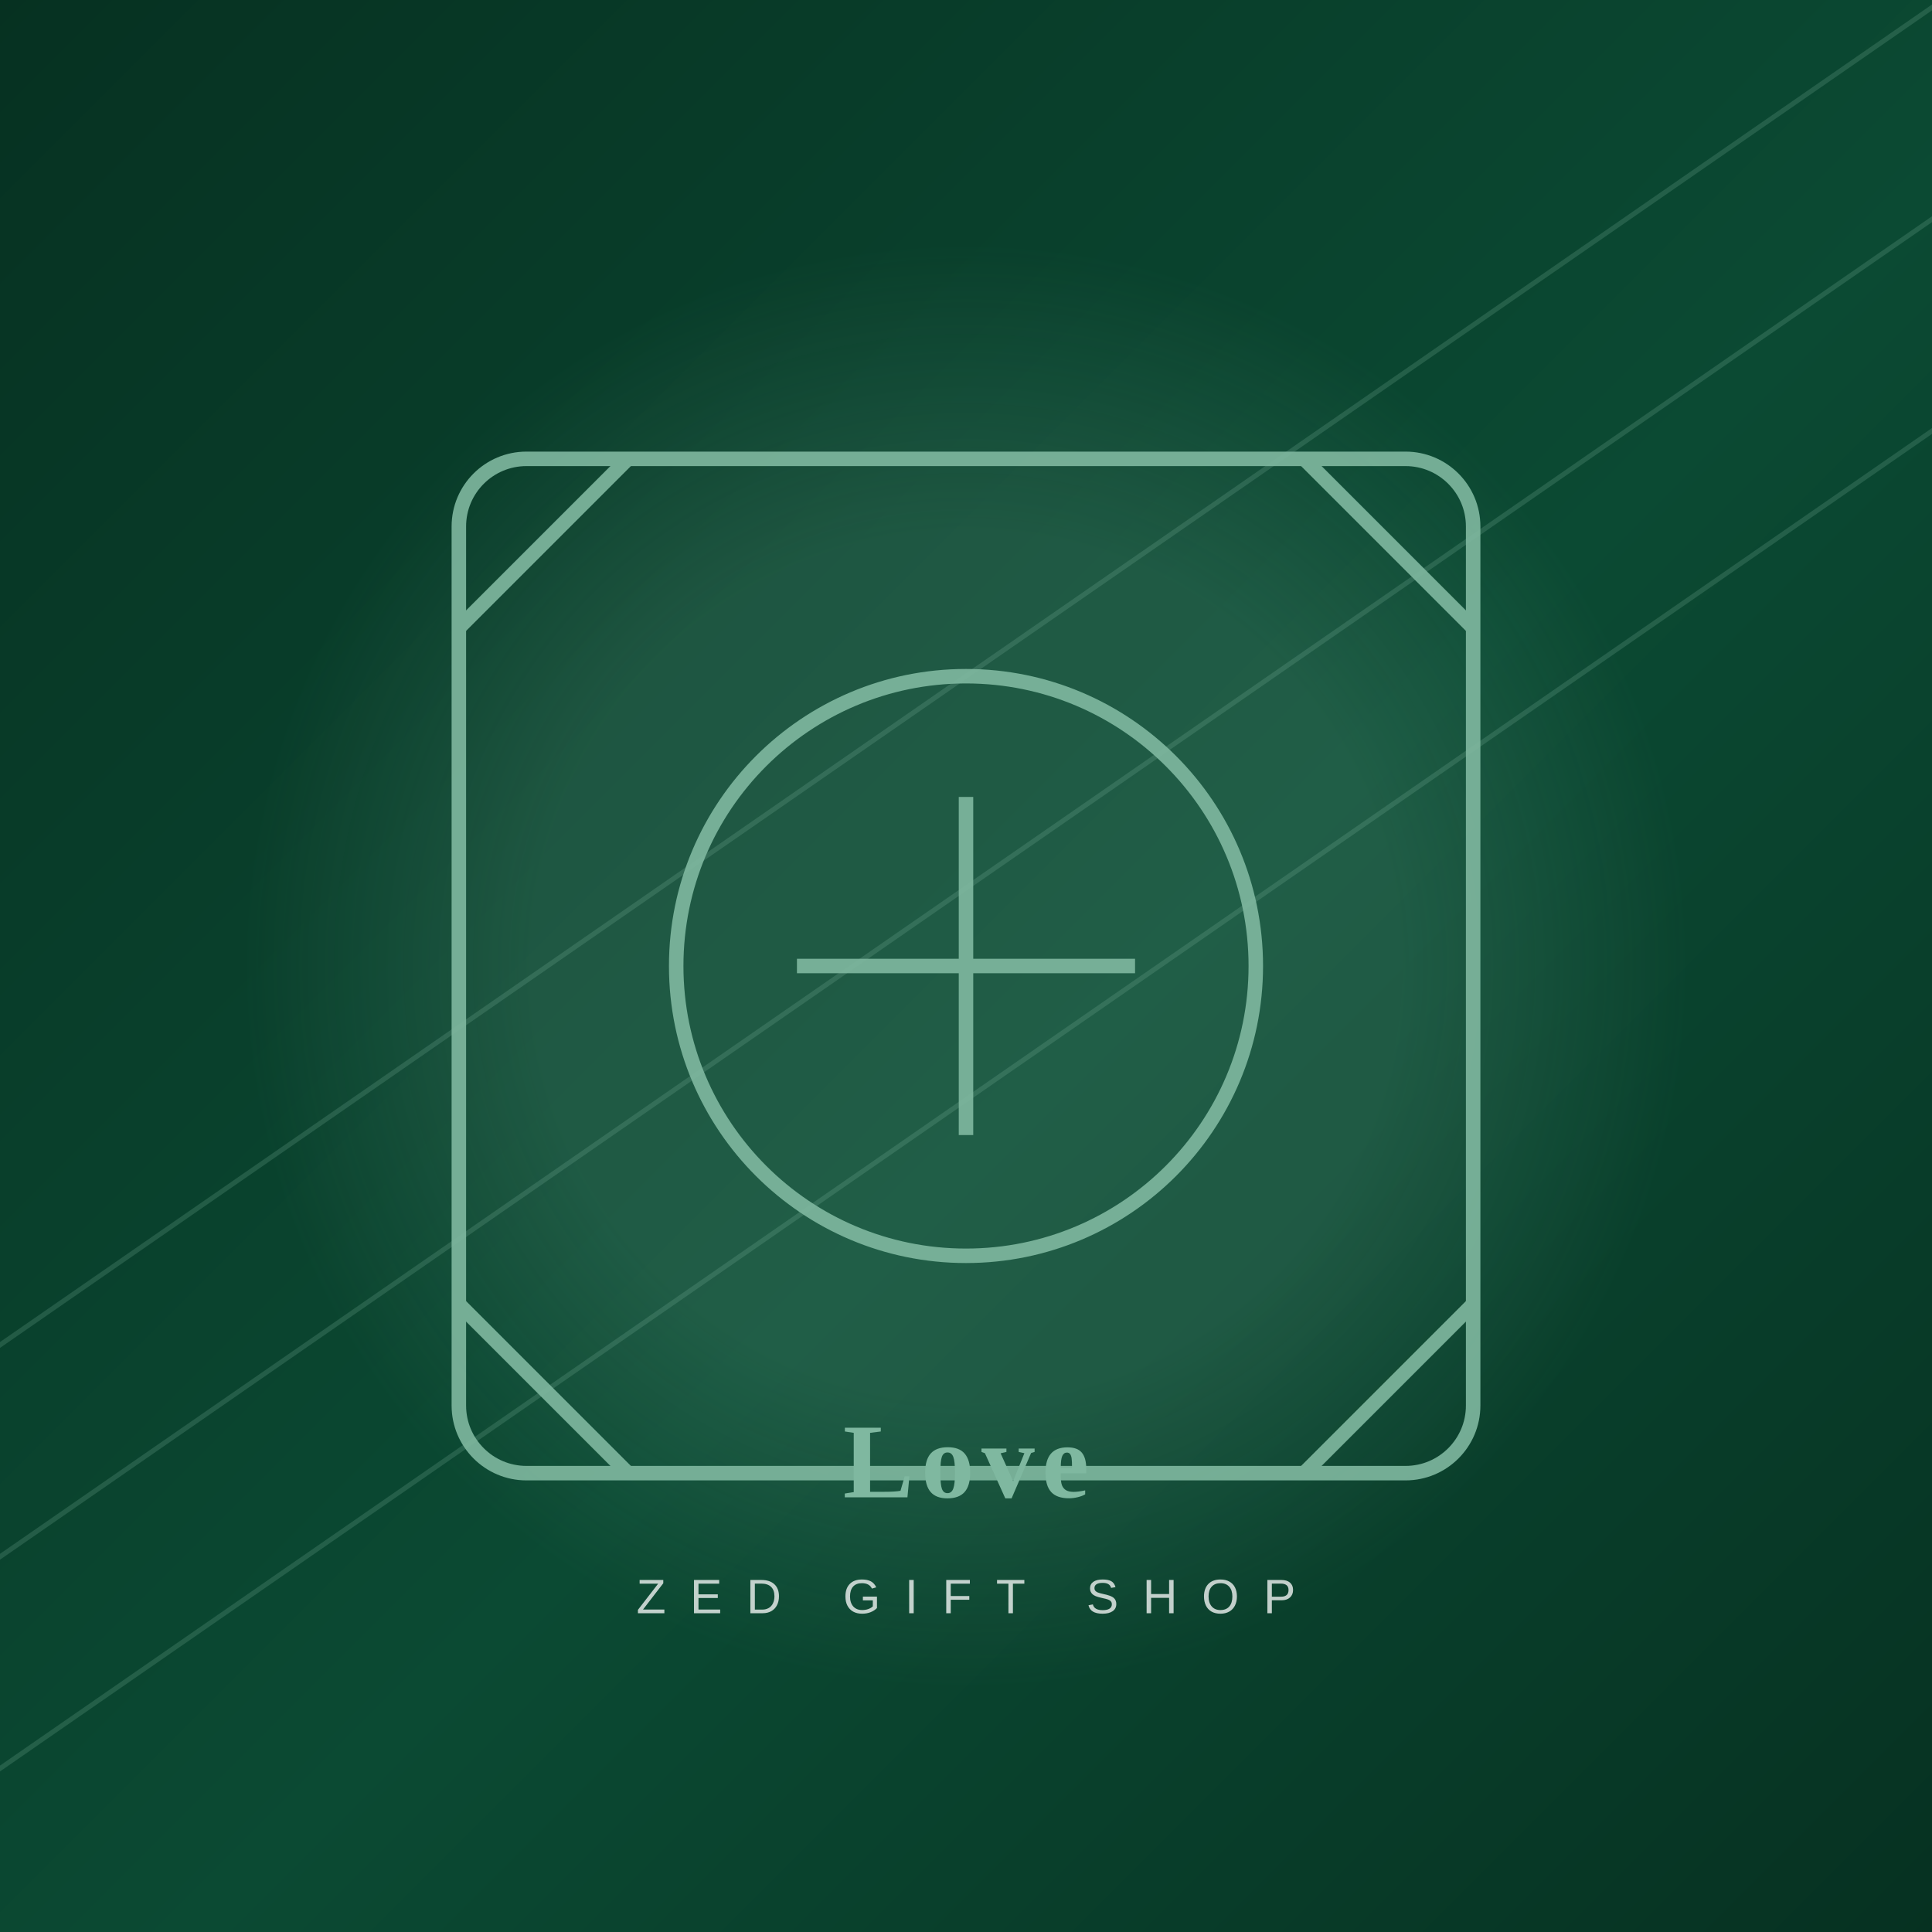
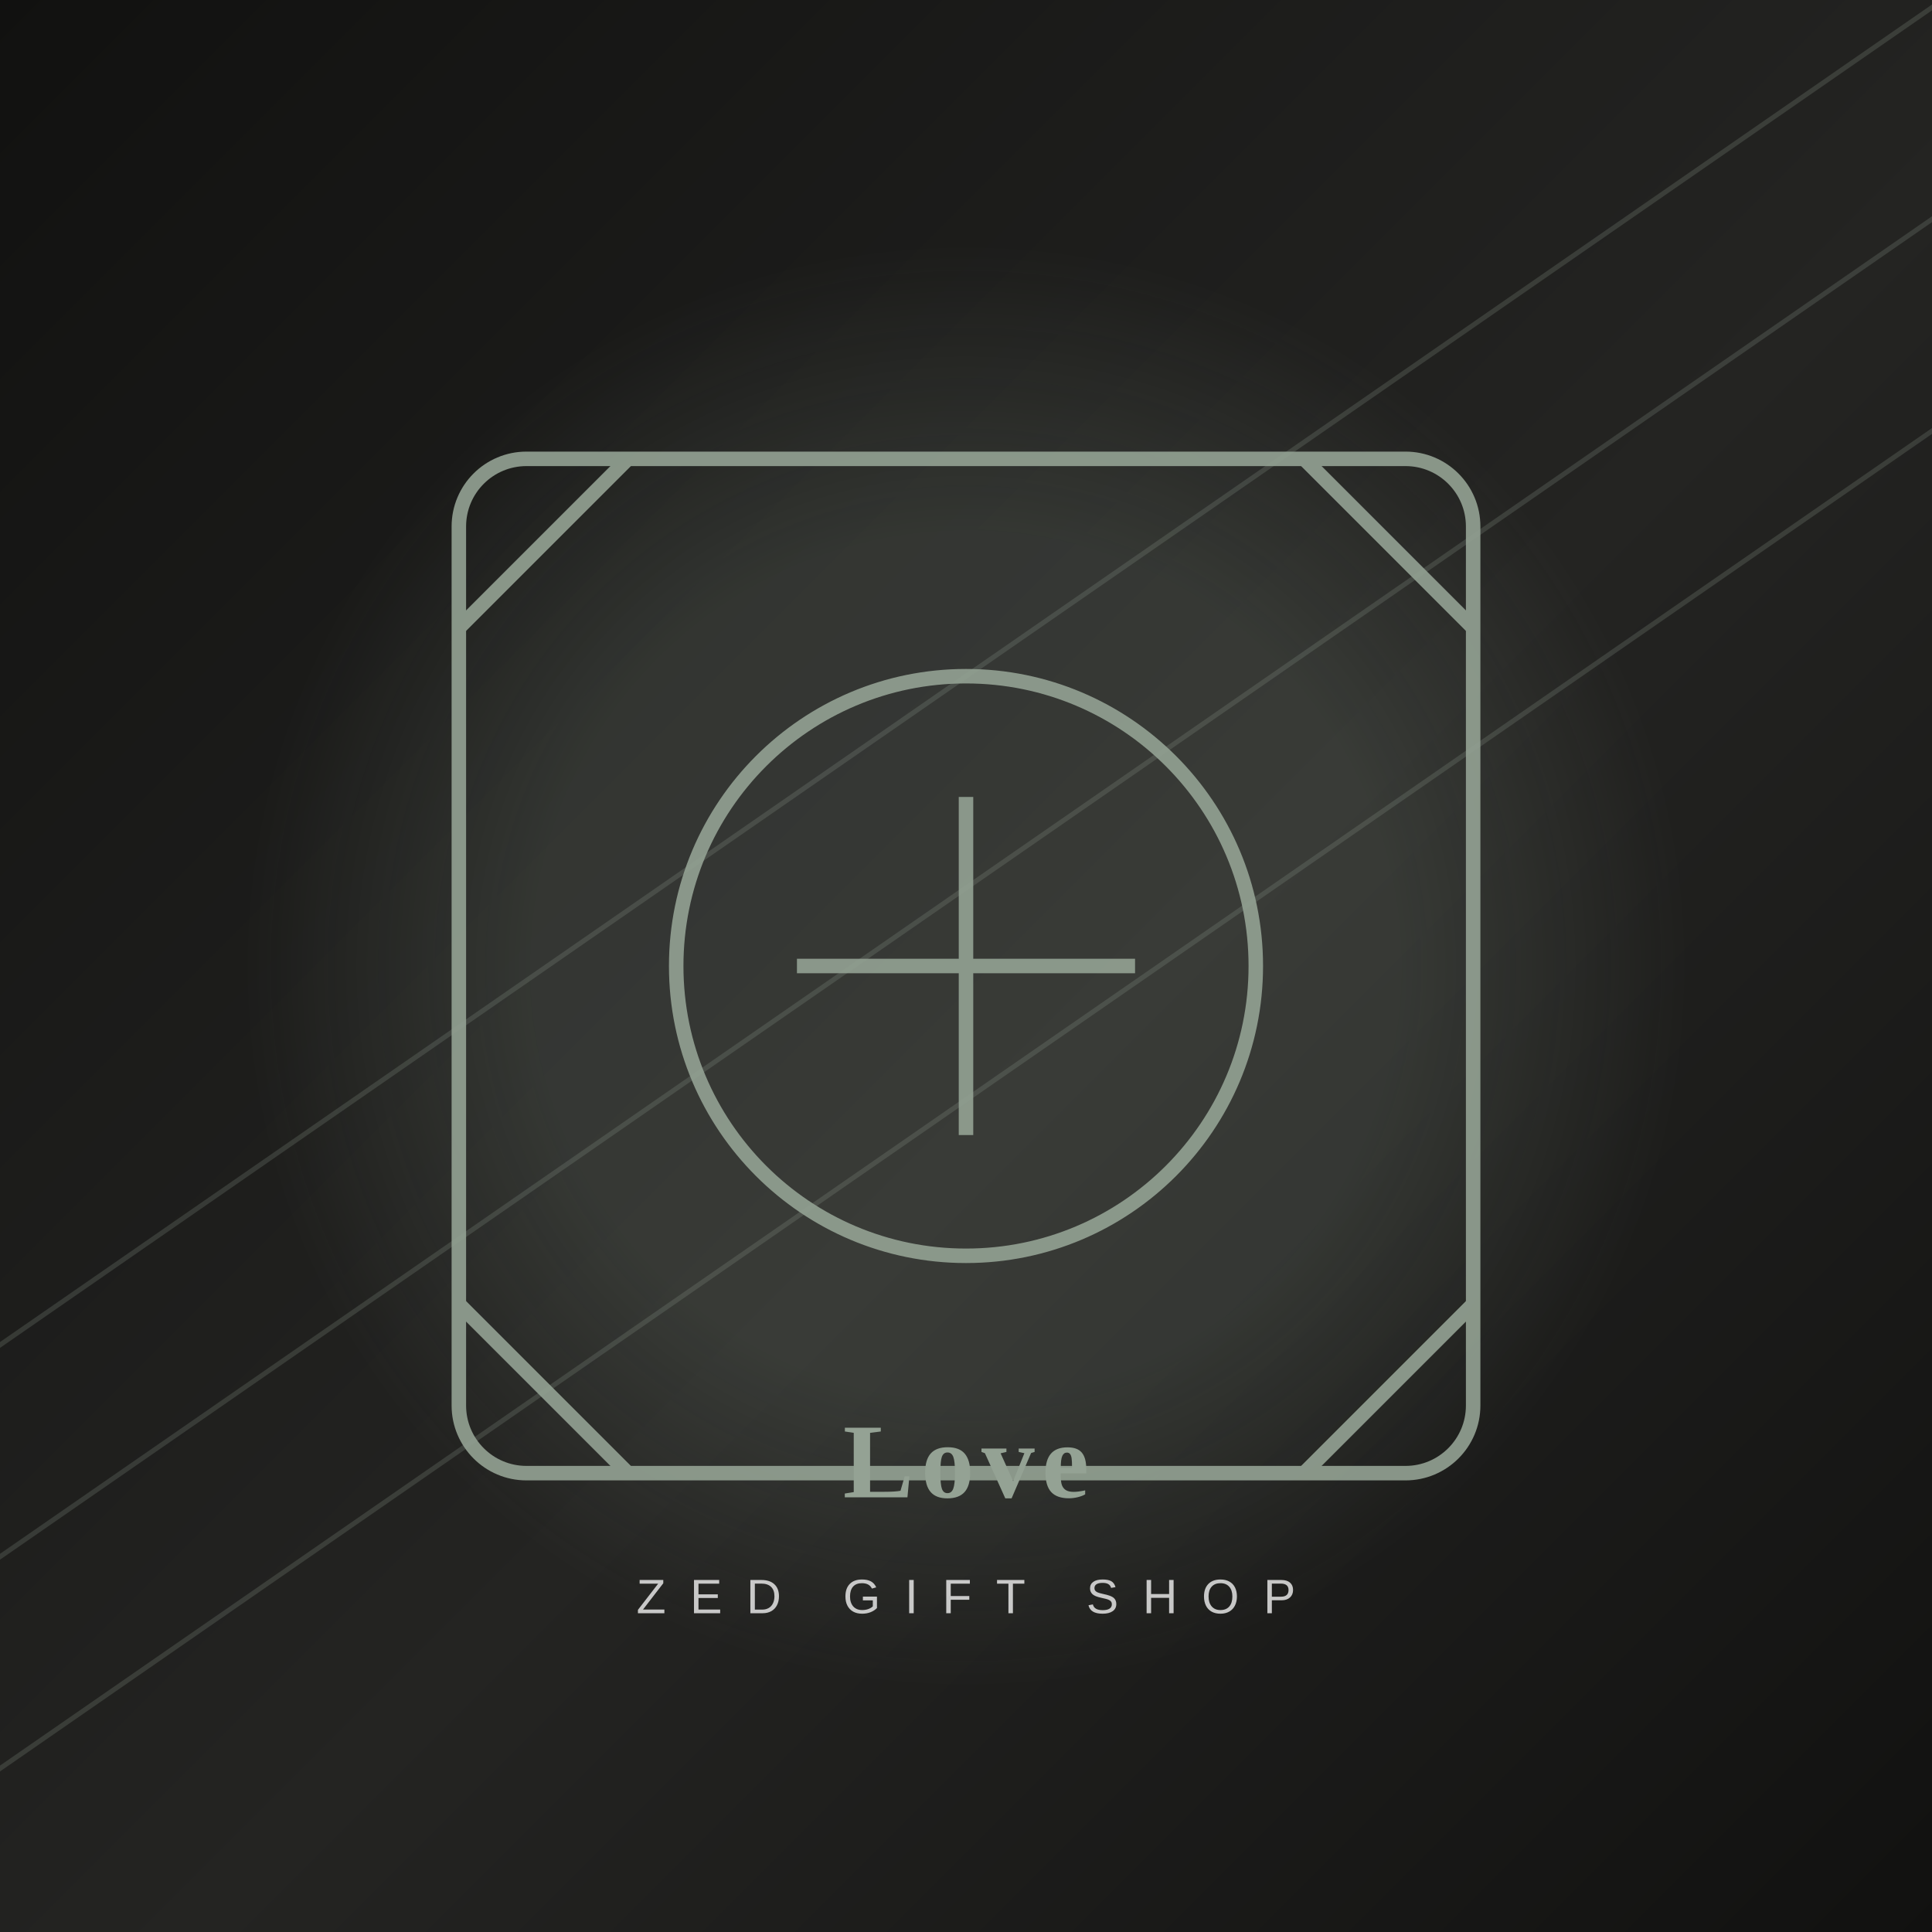
<svg xmlns="http://www.w3.org/2000/svg" width="800" height="800" viewBox="0 0 800 800">
  <defs>
    <linearGradient id="bg" x1="0" y1="0" x2="1" y2="1">
-       <stop offset="0" stop-color="#063121" />
-       <stop offset="0.55" stop-color="#0b4a33" />
-       <stop offset="1" stop-color="#063121" />
+       <stop offset="0" stop-color="#111110" />
+       <stop offset="0.55" stop-color="#242422" />
+       <stop offset="1" stop-color="#111110" />
    </linearGradient>
    <radialGradient id="glow" cx="0.5" cy="0.5" r="0.5">
-       <stop offset="0.6" stop-color="#7FB8A0" stop-opacity="0.18" />
-       <stop offset="1" stop-color="#7FB8A0" stop-opacity="0" />
+       <stop offset="0.6" stop-color="#94a294" stop-opacity="0.18" />
+       <stop offset="1" stop-color="#94a294" stop-opacity="0" />
    </radialGradient>
  </defs>
  <rect width="800" height="800" fill="url(#bg)" />
  <circle cx="400" cy="400" r="300" fill="url(#glow)" />
-   <g stroke="#7FB8A0" stroke-opacity="0.22" stroke-width="2">
+   <g stroke="#94a294" stroke-opacity="0.22" stroke-width="2">
    <path d="M-120 640 L920 -80" />
    <path d="M-80 700 L960 -20" />
    <path d="M-40 760 L1000 40" />
  </g>
-   <g fill="none" stroke="#7FB8A0" stroke-width="6" opacity="0.9">
+   <g fill="none" stroke="#94a294" stroke-width="6" opacity="0.9">
    <rect x="190" y="190" width="420" height="420" rx="28" />
    <path d="M260 190 L190 260 M540 190 L610 260 M260 610 L190 540 M540 610 L610 540" />
    <circle cx="400" cy="400" r="120" />
    <path d="M400 330 L400 470 M330 400 L470 400" />
  </g>
-   <text x="400" y="620" text-anchor="middle" font-family="Georgia, 'Times New Roman', serif" font-size="44" font-weight="bold" letter-spacing="3" fill="#7FB8A0">Love</text>
+   <text x="400" y="620" text-anchor="middle" font-family="Georgia, 'Times New Roman', serif" font-size="44" font-weight="bold" letter-spacing="3" fill="#94a294">Love</text>
  <text x="400" y="668" text-anchor="middle" font-family="Arial, sans-serif" font-size="20" letter-spacing="10" fill="#ffffff" fill-opacity="0.75">ZED GIFT SHOP</text>
</svg>
